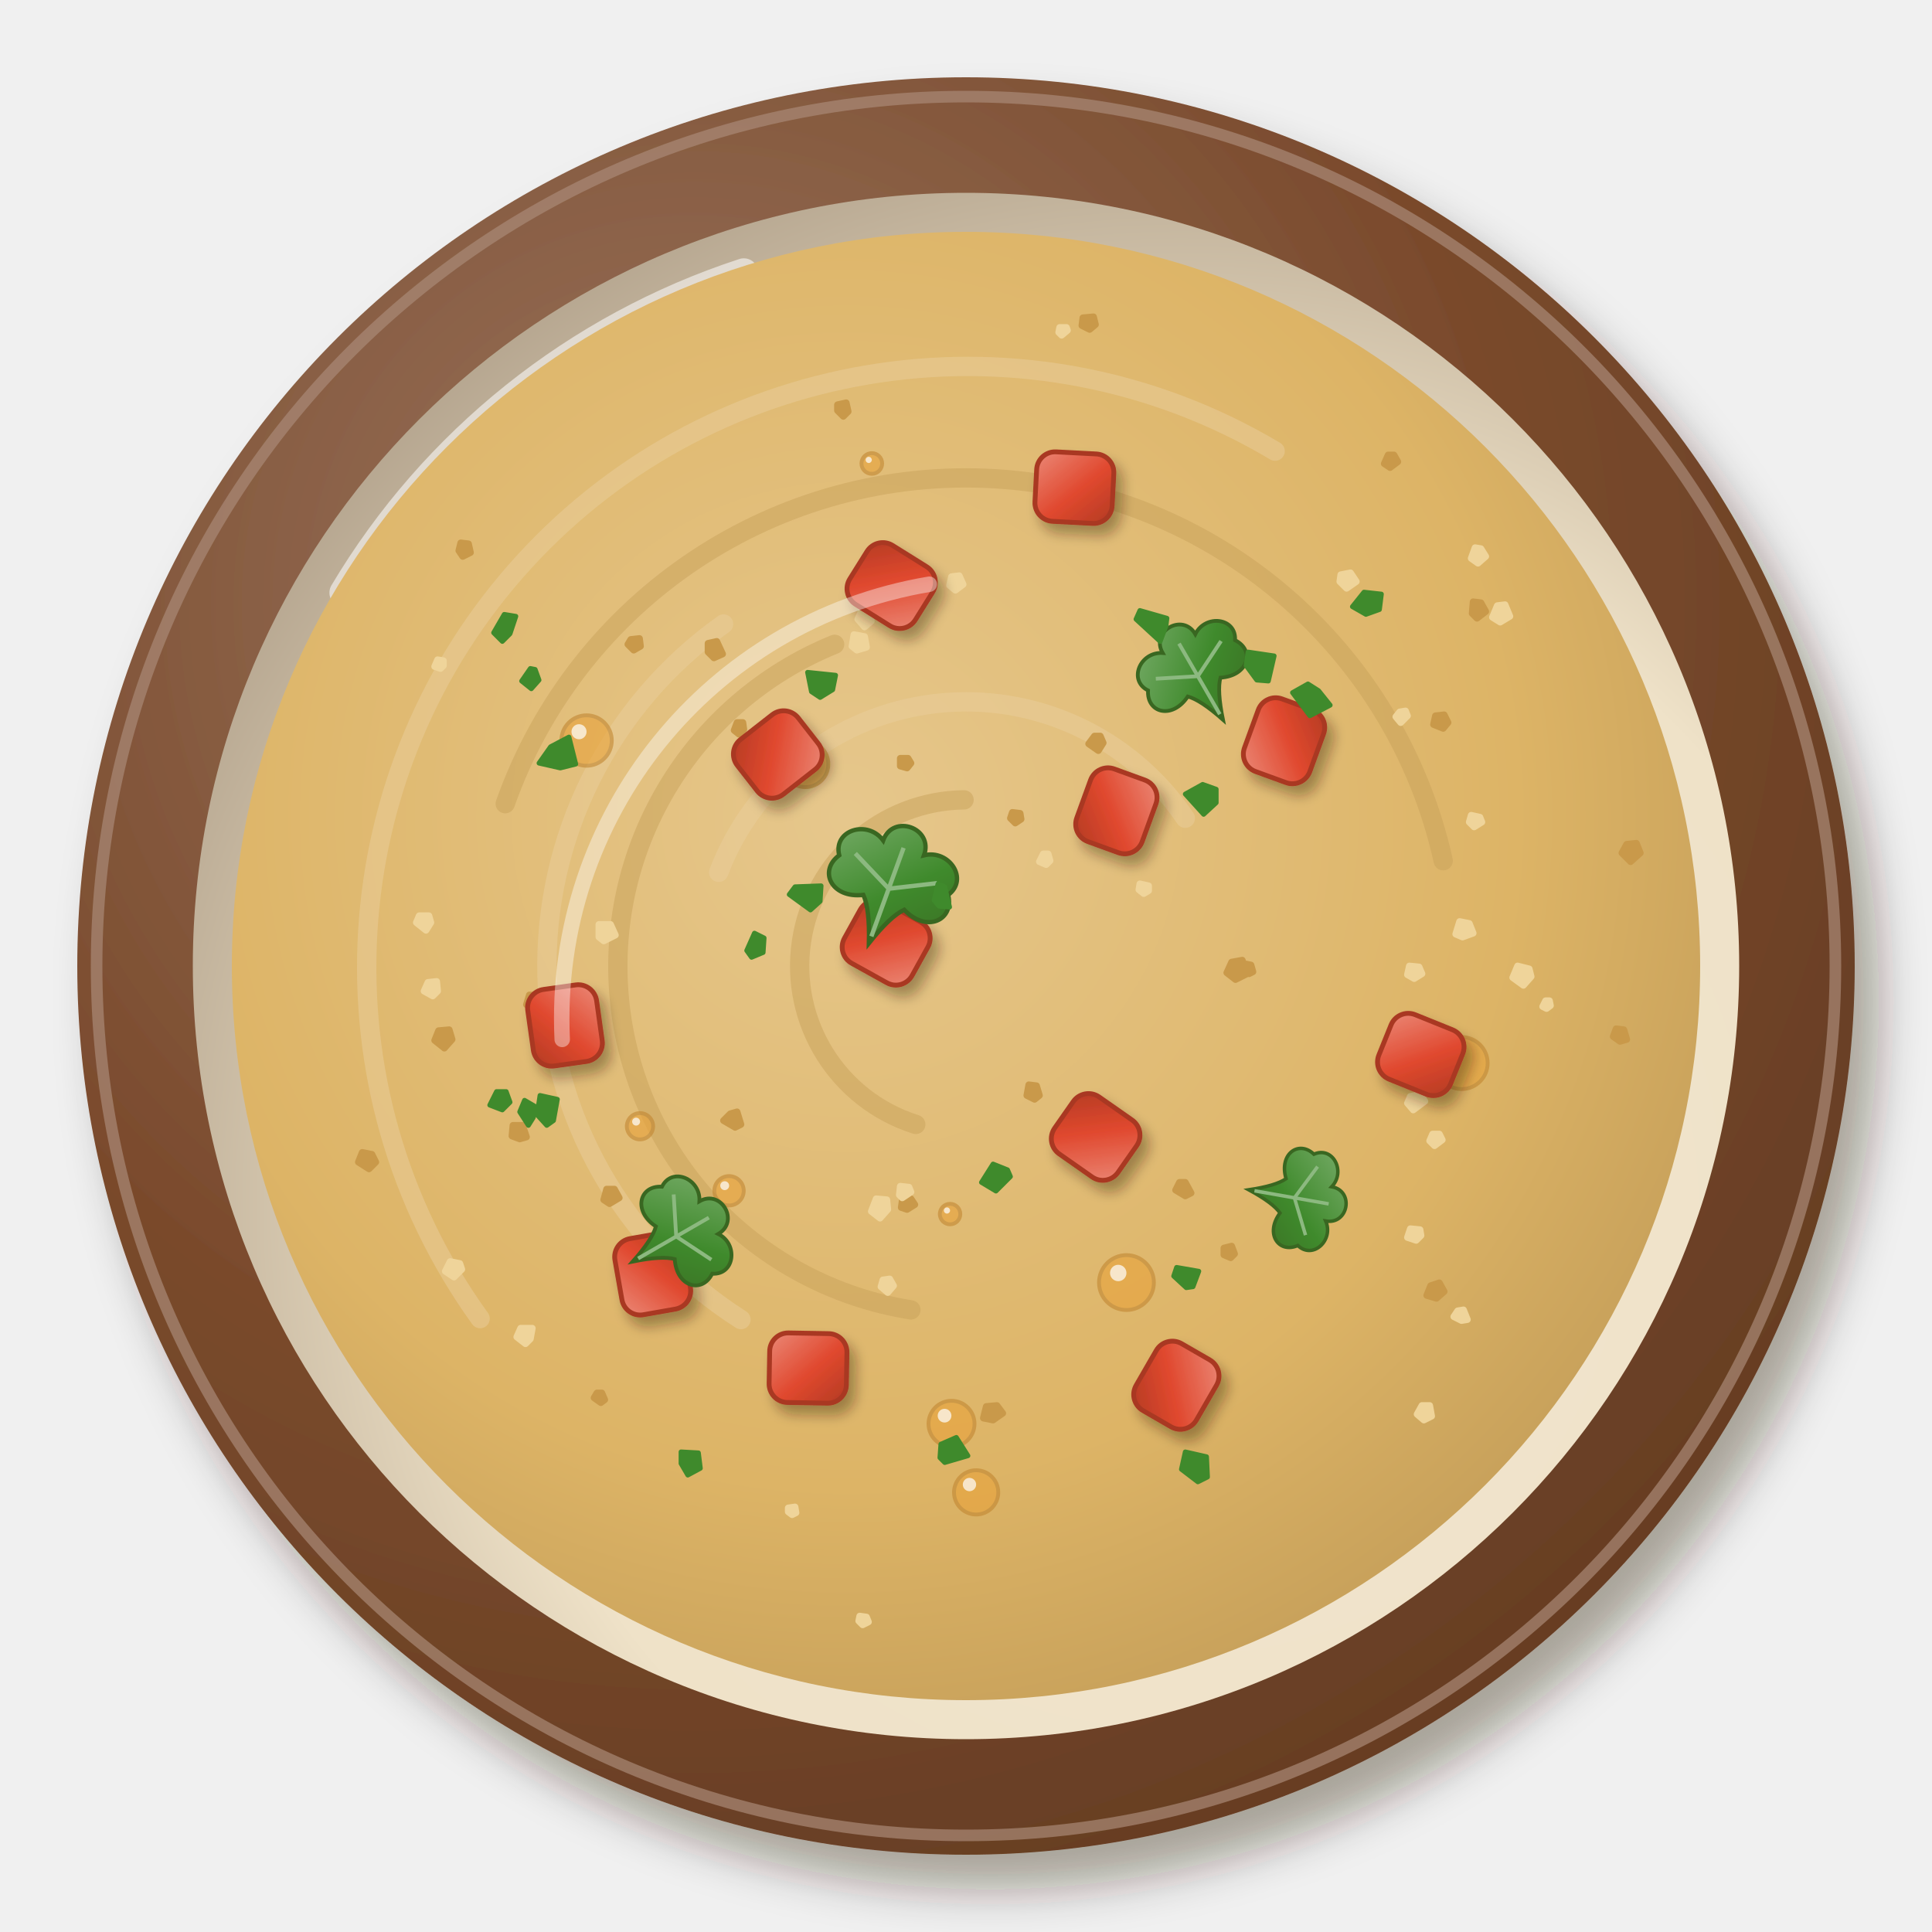
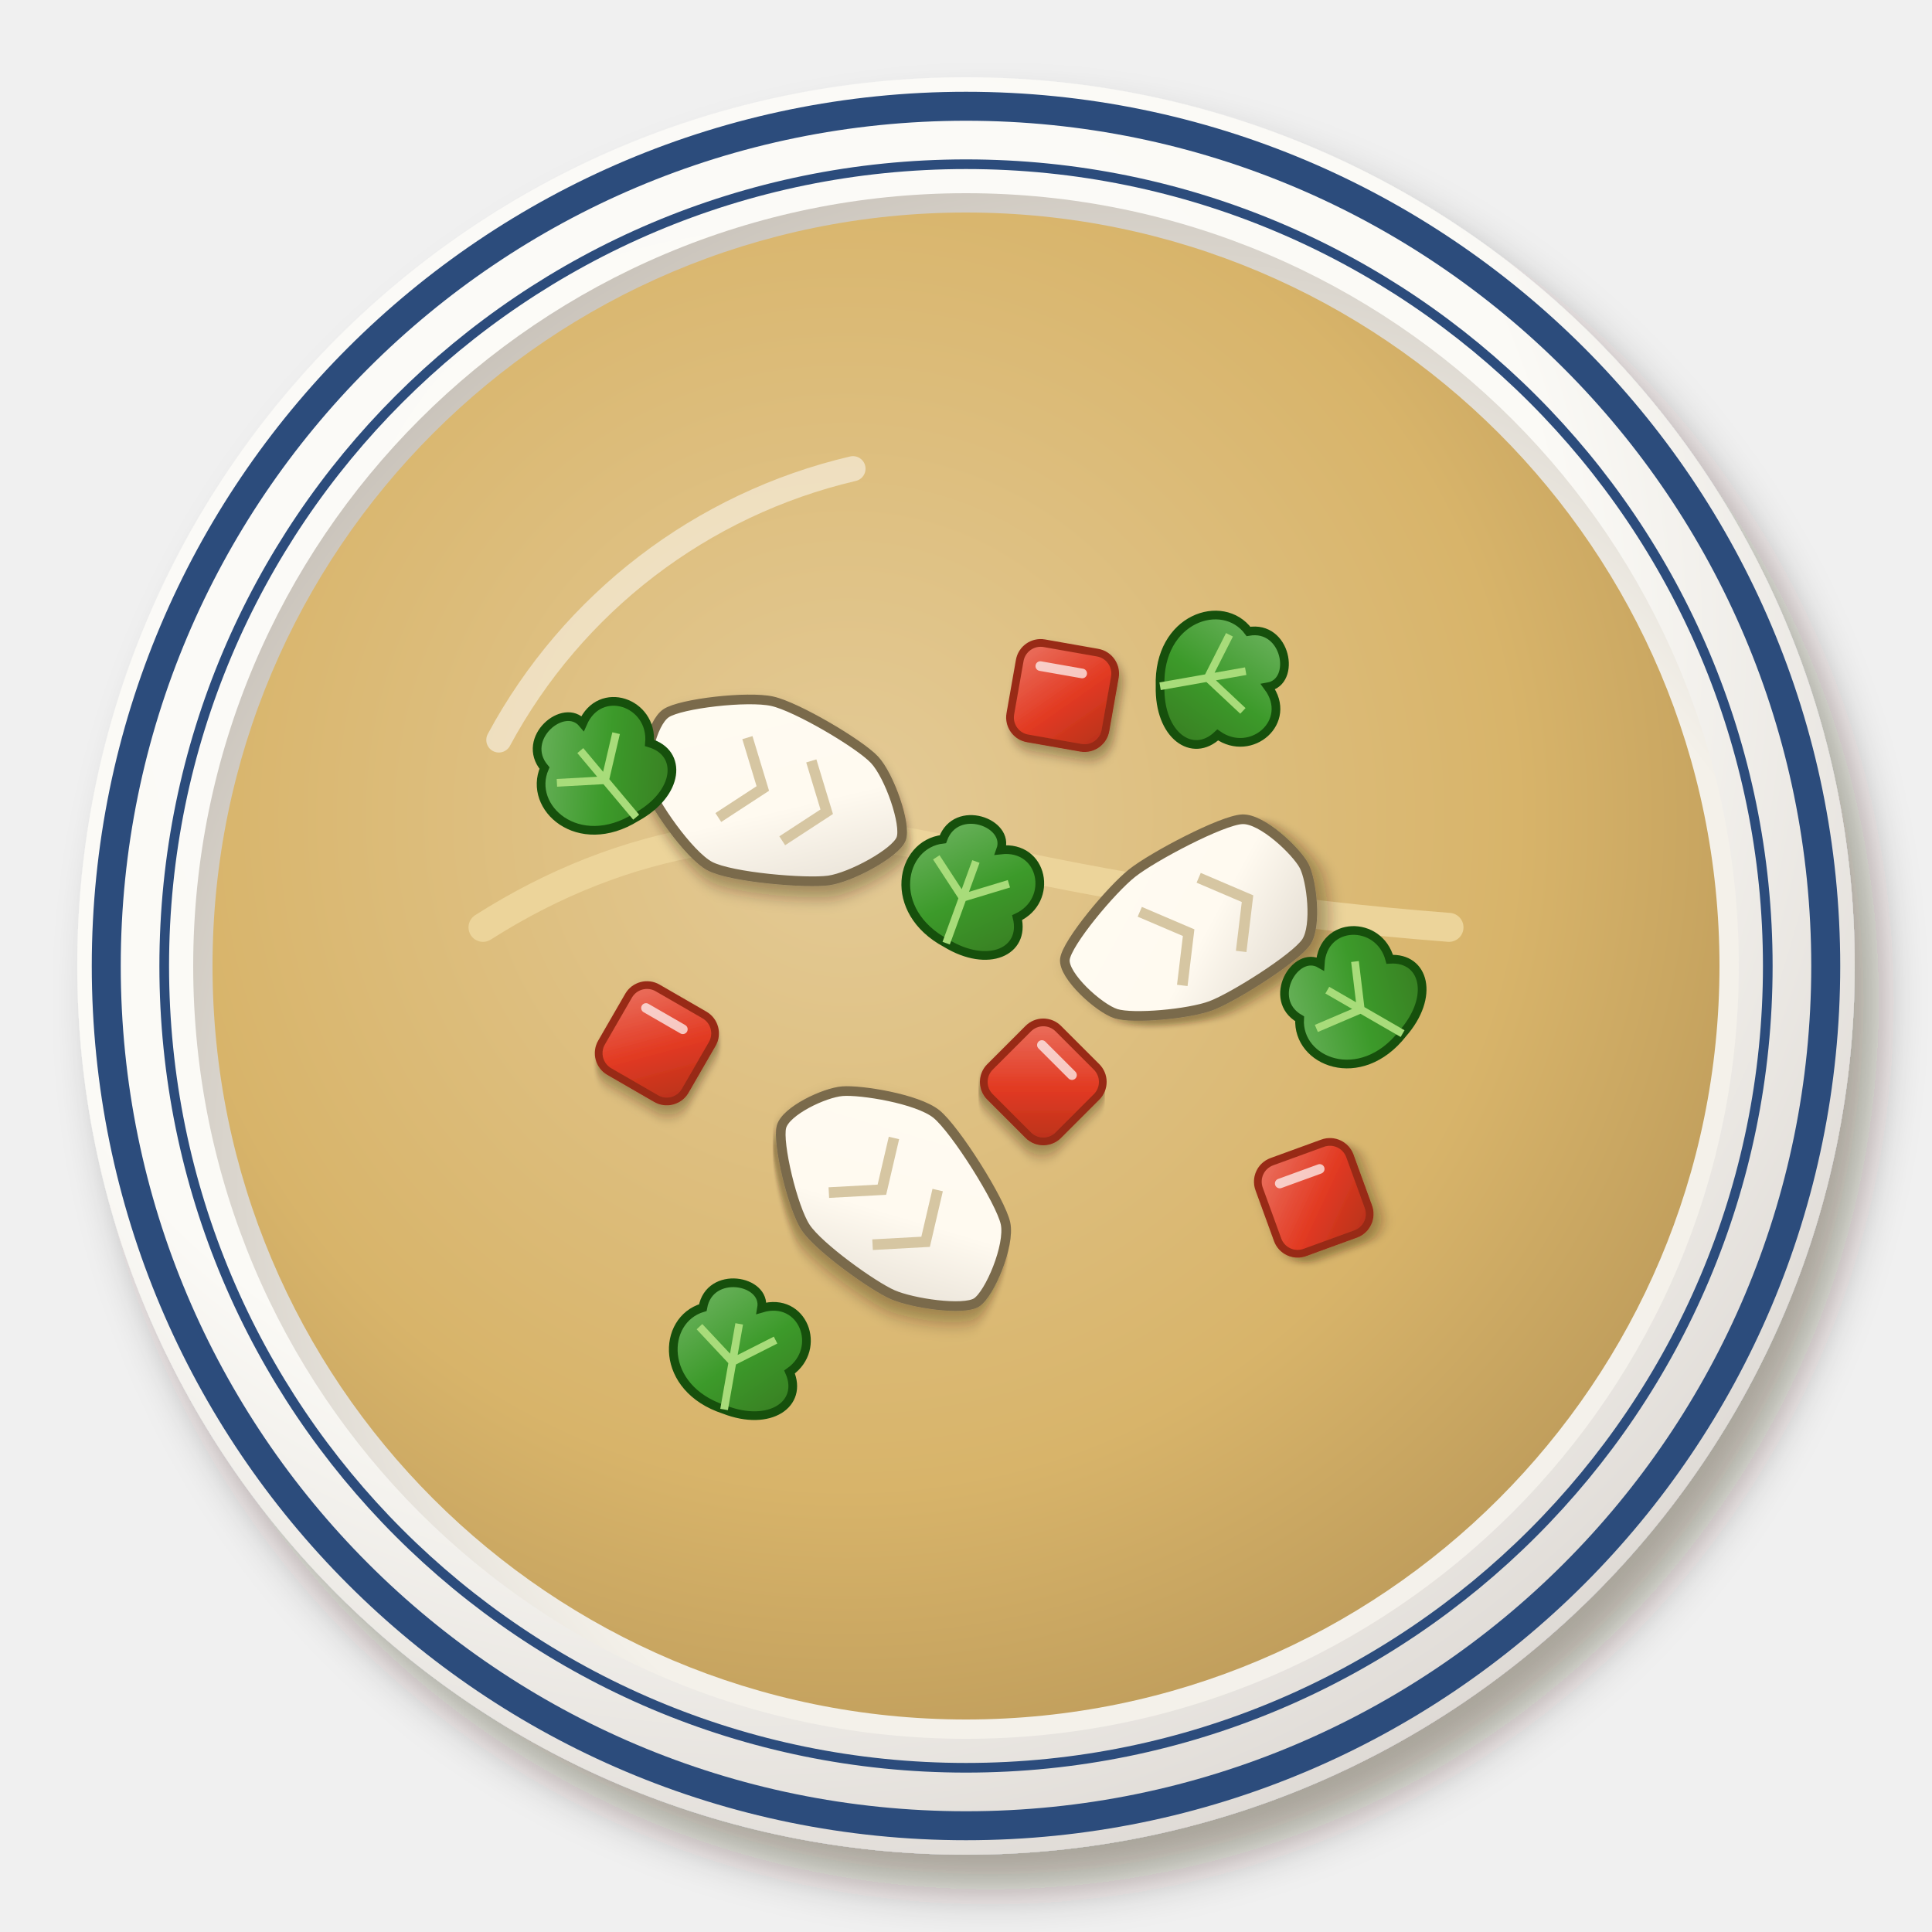
<svg xmlns="http://www.w3.org/2000/svg" viewBox="0 0 200 200" width="400" height="400">
  <defs>
    <filter id="br_pirao-1" x="-30%" y="-30%" width="160%" height="160%">
      <feDropShadow dx="2.52" dy="3.6" stdDeviation="2.34" flood-color="#2b1607" flood-opacity=".36" />
    </filter>
-     <radialGradient id="br_pirao-2" cx="0.35" cy="0.3" r=".75">
-       <stop offset="0" stop-color="#9b7761" />
-       <stop offset=".6" stop-color="#7a4a2c" />
-       <stop offset="1" stop-color="#663d23" />
+     <radialGradient id="br_pirao-2" cx="0.38" cy="0.32" r=".75">
+       <stop offset="0" stop-color="#fcfbf8" />
+       <stop offset=".6" stop-color="#fbfaf6" />
+       <stop offset="1" stop-color="#dad5d0" />
    </radialGradient>
-     <radialGradient id="br_pirao-3" cx="0.64" cy="0.66" r=".75">
-       <stop offset="0" stop-color="#f1e5cf" />
-       <stop offset=".6" stop-color="#efe2c8" />
-       <stop offset="1" stop-color="#b0a08a" />
+     <radialGradient id="br_pirao-3" cx="0.62" cy="0.64" r=".75">
+       <stop offset="0" stop-color="#f5f2ec" />
+       <stop offset=".6" stop-color="#f4f1ea" />
+       <stop offset="1" stop-color="#bfb8af" />
    </radialGradient>
    <radialGradient id="br_pirao-4" cx="0.42" cy="0.4" r=".75">
-       <stop offset="0" stop-color="#e6c78c" />
-       <stop offset=".6" stop-color="#ddb466" />
-       <stop offset="1" stop-color="#b99453" />
+       <stop offset="0" stop-color="#e4cb97" />
+       <stop offset=".6" stop-color="#d8b46a" />
+       <stop offset="1" stop-color="#b29154" />
    </radialGradient>
    <filter id="br_pirao-5" x="-30%" y="-30%" width="160%" height="160%">
      <feDropShadow dx="0.7" dy="1" stdDeviation="0.65" flood-color="#2b1607" flood-opacity=".36" />
    </filter>
    <linearGradient id="br_pirao-6" x1="0" y1="0" x2="1" y2="1">
-       <stop offset="0" stop-color="#eb8877" />
-       <stop offset=".55" stop-color="#e0482e" />
-       <stop offset="1" stop-color="#b33b24" />
+       <stop offset="0" stop-color="#fffbf2" />
+       <stop offset=".55" stop-color="#fffaf0" />
+       <stop offset="1" stop-color="#dfd8cd" />
    </linearGradient>
-     <linearGradient id="br_pirao-7" x1="0" y1="0" x2="1" y2="1">
-       <stop offset="0" stop-color="#79ad6b" />
-       <stop offset=".55" stop-color="#3f8a2c" />
-       <stop offset="1" stop-color="#3a6d23" />
+     <filter id="br_pirao-7" x="-30%" y="-30%" width="160%" height="160%">
+       <feDropShadow dx="0.56" dy="0.8" stdDeviation="0.52" flood-color="#2b1607" flood-opacity=".36" />
+     </filter>
+     <linearGradient id="br_pirao-8" x1="0" y1="0" x2="1" y2="1">
+       <stop offset="0" stop-color="#eb7564" />
+       <stop offset=".55" stop-color="#e23a22" />
+       <stop offset="1" stop-color="#b4311b" />
+     </linearGradient>
+     <linearGradient id="br_pirao-9" x1="0" y1="0" x2="1" y2="1">
+       <stop offset="0" stop-color="#77b86a" />
+       <stop offset=".55" stop-color="#3c9a2a" />
+       <stop offset="1" stop-color="#387921" />
    </linearGradient>
  </defs>
  <g filter="url(#br_pirao-1)">
    <circle cx="100" cy="100" r="92" fill="url(#br_pirao-2)" />
  </g>
-   <circle cx="100" cy="100" r="90" fill="none" stroke="#a98976" stroke-width="1.2" opacity=".7" />
-   <circle cx="100" cy="100" r="80.04" fill="url(#br_pirao-3)" />
-   <path d="M35.6,61.36 A75.44,75.44 0 0 1 77,28.24" stroke="#fff" stroke-width="3" fill="none" stroke-linecap="round" opacity=".55" />
-   <circle cx="100" cy="100" r="76" fill="url(#br_pirao-4)" />
-   <path d="M94.8,116.4 A17.2,17.2 0 0 1 99.8,82.8" stroke="#c8a15a" stroke-width="2" fill="none" stroke-linecap="round" opacity=".5" />
-   <path d="M74.4,90.3 A27.4,27.4 0 0 1 122.7,84.7" stroke="#e9ce9c" stroke-width="2" fill="none" stroke-linecap="round" opacity=".5" />
-   <path d="M94.3,135.6 A36,36 0 0 1 86.4,66.7" stroke="#c8a15a" stroke-width="2" fill="none" stroke-linecap="round" opacity=".5" />
-   <path d="M76.7,136.6 A43.4,43.4 0 0 1 74.9,64.6" stroke="#e9ce9c" stroke-width="2" fill="none" stroke-linecap="round" opacity=".5" />
-   <path d="M52.3,83.2 A50.6,50.6 0 0 1 149.4,89.1" stroke="#c8a15a" stroke-width="2" fill="none" stroke-linecap="round" opacity=".5" />
-   <path d="M49.7,136.5 A62.2,62.2 0 0 1 132,46.7" stroke="#e9ce9c" stroke-width="2" fill="none" stroke-linecap="round" opacity=".5" />
-   <path d="M94.7,124.7L93.9,125.2L93.3,125L93.4,124.3L94.3,124.1ZM144.7,47.8L143.9,48.4L143.3,48L143.7,47.1L144.3,47.1ZM114.2,76.9L113.7,77.7L112.7,77L113.3,76.2L113.9,76.2ZM149.5,133.7L148.7,134.4L147.7,134.1L148.1,133.1L149,132.8ZM149.9,74.8L149.4,75.4L148.4,75L148.6,74.1L149.5,74ZM54.5,117.7L53.8,117.9L53,117.6L53.1,116.5L54.1,116.5ZM64.1,124L63.1,124.6L62.5,124.2L62.8,123.1L63.6,123.1ZM38.9,120.3L38.2,121L37.1,120.3L37.5,119.3L38.5,119.5ZM56.5,104L55.8,104.6L54.5,104L54.8,103L56.2,103.1ZM153.8,63.3L152.9,64L152.4,63.5L152.5,62.3L153.3,62.4ZM113.4,33.6L112.8,34.1L112,33.7L112.1,32.9L113.2,32.8ZM76.7,116.4L76.1,116.7L74.9,116L75.6,115.3L76.3,115.1ZM46.8,107.6L46,108.5L45,107.7L45.4,106.7L46.5,106.6ZM62.6,144.9L62.2,145.2L61.5,144.7L61.8,144.2L62.3,144.2ZM169.8,88.3L168.8,89.2L167.9,88.3L168.4,87.4L169.4,87.3ZM94.3,79L93.9,79.5L93.2,79.3L93.2,78.5L94,78.5ZM48.7,57.2L47.9,57.6L47.5,57L47.7,56.2L48.5,56.3ZM129.7,100.6L129.3,100.8L128.7,100.6L129,99.8L129.5,99.9ZM129.1,100.8L127.9,101.4L127,100.7L127.5,99.6L128.6,99.4ZM168.4,107.6L167.7,107.8L167,107.3L167.3,106.5L168.1,106.6ZM66.3,66.9L65.6,67.3L65,66.7L65.3,66.2L66.2,66.1ZM103.8,146.3L102.8,147L101.8,146.8L102.1,145.6L103.2,145.5ZM127.8,129.8L127.4,130.2L126.7,129.9L126.7,129.2L127.5,129ZM74.8,67.7L73.9,68.1L73.3,67.5L73.3,66.6L74.2,66.4ZM105.7,84.8L105.1,85.2L104.6,84.7L104.8,84.1L105.6,84.2ZM123.3,123.5L122.7,123.8L121.7,123.2L122.1,122.4L122.7,122.4ZM77,75.5L76.5,76L76,75.6L76.3,74.8L76.9,74.8ZM87.8,42.6L87.3,43.1L86.7,42.5L86.7,41.9L87.6,41.7ZM107.6,113.4L107.1,113.8L106.3,113.4L106.5,112.3L107.3,112.4Z" fill="#c9994a" stroke="#c9994a" stroke-width=".7" stroke-linejoin="round" />
-   <path d="M89.9,167.9L89.3,168.2L88.9,167.8L89,167.3L89.7,167.4ZM147.5,114L146.3,114.9L145.7,114.2L146,113.5L147,113.3ZM153.4,85.1L152.6,85.6L152.1,85.1L152.3,84.4L153.2,84.6ZM147.1,127.9L146.6,128.4L145.7,128.1L146,127.2L147,127.3ZM92.5,133.1L91.9,133.8L91.2,133.2L91.4,132.5L92.1,132.4ZM156.3,63.8L155.3,64.4L154.5,63.9L155,62.7L155.8,62.6ZM99.7,60.5L98.9,61.1L98.3,60.6L98.5,59.7L99.3,59.6ZM91.9,125.2L91.1,126.1L90.2,125.4L90.7,124.1L91.8,124.2ZM44.6,95.5L44.1,96.3L43.1,95.5L43.4,94.8L44.4,94.8ZM108.7,89.1L108.3,89.5L107.6,89.2L108,88.4L108.5,88.4ZM45.9,68.9L45.6,69.2L45,69L45.3,68.3L45.9,68.4ZM89.7,67L88.7,67.3L88.2,66.9L88.4,65.7L89.5,65.9ZM158.5,101.1L157.7,102L156.6,101.2L157.1,100L158.3,100.3ZM149.3,118L148.5,118.6L148,118.1L148.3,117.4L149,117.4ZM90.2,64.3L89.5,64.9L88.8,64.1L89.2,63.2L90,63.4ZM153.8,57.6L153,58.3L152.3,57.8L152.7,56.7L153.3,56.8ZM118.9,92.2L118.4,92.5L117.9,92.1L118,91.5L118.9,91.7ZM160.5,104.1L160.1,104.4L159.7,104.2L160,103.6L160.4,103.6ZM147.2,100.8L146.4,101.3L145.7,100.9L145.9,100L146.9,100.1ZM110.5,34.2L109.9,34.7L109.6,34.4L109.7,33.9L110.4,33.9ZM54.9,138.6L54.4,139.1L53.5,138.4L53.9,137.5L55.1,137.5ZM63.7,96.8L62.5,97.4L62,97L62,95.7L63.2,95.7ZM140.4,60.2L139.4,60.9L138.7,60.2L138.8,59.5L139.8,59.3ZM82.4,156.6L82,156.8L81.6,156.5L81.6,156.1L82.3,156ZM45.3,102.6L44.8,103.1L43.9,102.6L44.3,101.7L45.2,101.6ZM47.8,131.4L47,132.2L46.1,131.6L46.6,130.6L47.6,130.8ZM145.7,74.1L145,74.8L144.5,74.2L144.9,73.7L145.5,73.6ZM151.9,136.6L151.3,136.7L150.5,136.3L150.9,135.7L151.5,135.6ZM152.5,96.6L151.4,97L150.7,96.7L151.1,95.4L152.1,95.6ZM148.2,146.6L147.4,147L146.7,146.4L147.2,145.5L148,145.5ZM94.3,123.4L93.4,124L93.1,123.7L93.2,122.8L94.1,122.9Z" fill="#efd49a" stroke="#efd49a" stroke-width=".7" stroke-linejoin="round" />
-   <circle cx="60.72" cy="76.66" r="2.61" fill="#e8a23a" opacity="0.6" stroke="#c28630" stroke-width=".4" />
-   <circle cx="59.94" cy="75.75" r="0.78" fill="#fff" opacity=".7" />
-   <circle cx="66.25" cy="116.59" r="1.36" fill="#e8a23a" opacity="0.6" stroke="#c28630" stroke-width=".4" />
-   <circle cx="65.85" cy="116.11" r="0.41" fill="#fff" opacity=".7" />
-   <circle cx="98.35" cy="125.68" r="1.06" fill="#e8a23a" opacity="0.6" stroke="#c28630" stroke-width=".4" />
-   <circle cx="98.03" cy="125.31" r="0.32" fill="#fff" opacity=".7" />
-   <circle cx="90.25" cy="47.98" r="1.07" fill="#e8a23a" opacity="0.6" stroke="#c28630" stroke-width=".4" />
-   <circle cx="89.93" cy="47.61" r="0.32" fill="#fff" opacity=".7" />
-   <circle cx="151.31" cy="110.05" r="2.69" fill="#e8a23a" opacity="0.6" stroke="#c28630" stroke-width=".4" />
-   <circle cx="150.5" cy="109.11" r="0.81" fill="#fff" opacity=".7" />
-   <circle cx="116.61" cy="132.77" r="2.84" fill="#e8a23a" opacity="0.6" stroke="#c28630" stroke-width=".4" />
-   <circle cx="115.76" cy="131.78" r="0.85" fill="#fff" opacity=".7" />
-   <circle cx="101.05" cy="154.49" r="2.29" fill="#e8a23a" opacity="0.6" stroke="#c28630" stroke-width=".4" />
-   <circle cx="100.36" cy="153.68" r="0.69" fill="#fff" opacity=".7" />
-   <circle cx="98.5" cy="147.39" r="2.38" fill="#e8a23a" opacity="0.6" stroke="#c28630" stroke-width=".4" />
-   <circle cx="97.78" cy="146.55" r="0.71" fill="#fff" opacity=".7" />
-   <circle cx="75.47" cy="123.27" r="1.52" fill="#e8a23a" opacity="0.6" stroke="#c28630" stroke-width=".4" />
-   <circle cx="75.02" cy="122.74" r="0.46" fill="#fff" opacity=".7" />
-   <circle cx="83.37" cy="79.1" r="2.38" fill="#e8a23a" opacity="0.6" stroke="#c28630" stroke-width=".4" />
-   <circle cx="82.65" cy="78.26" r="0.71" fill="#fff" opacity=".7" />
-   <g filter="url(#br_pirao-5)">
-     <rect transform="translate(133.3 76.82) rotate(290)" x="-4" y="-4" width="8" height="7.2" rx="1.92" fill="url(#br_pirao-6)" stroke="#a93822" stroke-width=".5" opacity="1" />
-     <rect transform="translate(92.47 60.28) rotate(212)" x="-4" y="-4" width="8" height="7.2" rx="1.92" fill="url(#br_pirao-6)" stroke="#a93822" stroke-width=".5" opacity="1" />
-     <rect transform="translate(67.96 131.8) rotate(260)" x="-4" y="-4" width="8" height="7.2" rx="1.92" fill="url(#br_pirao-6)" stroke="#a93822" stroke-width=".5" opacity="1" />
-     <rect transform="translate(113.65 117.37) rotate(215)" x="-4" y="-4" width="8" height="7.2" rx="1.92" fill="url(#br_pirao-6)" stroke="#a93822" stroke-width=".5" opacity="1" />
-     <rect transform="translate(111.2 50.88) rotate(3)" x="-4" y="-4" width="8" height="7.2" rx="1.92" fill="url(#br_pirao-6)" stroke="#a93822" stroke-width=".5" opacity="1" />
-     <rect transform="translate(121.43 143.2) rotate(120)" x="-4" y="-4" width="8" height="7.2" rx="1.92" fill="url(#br_pirao-6)" stroke="#a93822" stroke-width=".5" opacity="1" />
-     <rect transform="translate(83.64 142.02) rotate(1)" x="-4" y="-4" width="8" height="7.2" rx="1.92" fill="url(#br_pirao-6)" stroke="#a93822" stroke-width=".5" opacity="1" />
-     <rect transform="translate(146.93 109.53) rotate(22)" x="-4" y="-4" width="8" height="7.2" rx="1.92" fill="url(#br_pirao-6)" stroke="#a93822" stroke-width=".5" opacity="1" />
-     <rect transform="translate(58.09 106.21) rotate(82)" x="-4" y="-4" width="8" height="7.2" rx="1.92" fill="url(#br_pirao-6)" stroke="#a93822" stroke-width=".5" opacity="1" />
-     <rect transform="translate(115.19 83.8) rotate(110)" x="-4" y="-4" width="8" height="7.2" rx="1.92" fill="url(#br_pirao-6)" stroke="#a93822" stroke-width=".5" opacity="1" />
-     <rect transform="translate(91.93 97.23) rotate(209)" x="-4" y="-4" width="8" height="7.2" rx="1.92" fill="url(#br_pirao-6)" stroke="#a93822" stroke-width=".5" opacity="1" />
-     <rect transform="translate(80.27 77.79) rotate(142)" x="-4" y="-4" width="8" height="7.2" rx="1.92" fill="url(#br_pirao-6)" stroke="#a93822" stroke-width=".5" opacity="1" />
+   <circle cx="100" cy="100" r="89" fill="none" stroke="#2c4c7c" stroke-width="3" />
+   <circle cx="100" cy="100" r="83" fill="none" stroke="#2c4c7c" stroke-width="1" />
+   <circle cx="100" cy="100" r="80" fill="url(#br_pirao-3)" />
+   <circle cx="100" cy="100" r="78" fill="url(#br_pirao-4)" />
+   <path d="M51.64,76.6 A56.16,56.16 0 0 1 88.3,48.52" stroke="#fff" stroke-width="2.6" fill="none" stroke-linecap="round" opacity=".5" />
+   <path d="M50,96 Q72,82 98,88 T150,96" stroke="#ecd49a" stroke-width="3" fill="none" stroke-linecap="round" />
+   <g transform="translate(80 82) rotate(20)">
+     <g filter="url(#br_pirao-5)">
+       <path d="M14.14,0C14.12,1.56 10.63,5.51 8.57,6.61C6.51,7.71 -1.04,9.77 -3.5,9.43C-5.95,9.09 -11.36,5.26 -12.49,3.7C-13.62,2.15 -14.25,-2.44 -13.17,-3.9C-12.1,-5.36 -5.83,-8.49 -3.27,-8.82C-0.72,-9.16 6.72,-7.78 8.75,-6.75C10.78,-5.72 14.16,-1.56 14.14,0Z" fill="url(#br_pirao-6)" stroke="#7a6a4c" stroke-width="1" />
+     </g>
+     <path d="M-4.4,-4.4 L-1.1,0 L-4.4,4.4 M2.64,-4.4 L5.94,0 L2.64,4.4" stroke="#d6c6a2" stroke-width="1.1" fill="none" />
  </g>
-   <g transform="translate(92 92) rotate(20) scale(0.75)">
-     <path d="M0,8 C-1,5 -2,3 -3,2 C-7,4 -10,1 -8,-2 C-10,-5 -6,-8 -3,-6 C-3,-10 3,-10 3,-6 C6,-8 10,-5 8,-2 C10,1 7,4 3,2 C2,3 1,5 0,8Z" fill="url(#br_pirao-7)" stroke="#396721" stroke-width=".6" />
-     <path d="M0,7 L0,-6 M0,0 L-6,-3 M0,0 L6,-3" stroke="#8cb980" stroke-width=".6" fill="none" />
+   <g transform="translate(124 96) rotate(-30)">
+     <g filter="url(#br_pirao-5)">
+       <path d="M12.71,0C12.63,1.67 10.78,6.02 8.97,6.92C7.15,7.82 -0.44,8.11 -2.86,7.71C-5.29,7.31 -10.56,4.87 -11.81,3.5C-13.06,2.13 -14.59,-2.65 -13.57,-4.02C-12.55,-5.4 -5.77,-7.88 -3.07,-8.27C-0.37,-8.67 7.74,-8.36 9.58,-7.39C11.42,-6.43 12.78,-1.67 12.71,0Z" fill="url(#br_pirao-6)" stroke="#7a6a4c" stroke-width="1" />
+     </g>
+     <path d="M-4.4,-4.4 L-1.1,0 L-4.4,4.4 M2.64,-4.4 L5.94,0 L2.64,4.4" stroke="#d6c6a2" stroke-width="1.1" fill="none" />
  </g>
-   <g transform="translate(124 70) rotate(-30) scale(0.65)">
-     <path d="M0,8 C-1,5 -2,3 -3,2 C-7,4 -10,1 -8,-2 C-10,-5 -6,-8 -3,-6 C-3,-10 3,-10 3,-6 C6,-8 10,-5 8,-2 C10,1 7,4 3,2 C2,3 1,5 0,8Z" fill="url(#br_pirao-7)" stroke="#396721" stroke-width=".6" />
-     <path d="M0,7 L0,-6 M0,0 L-6,-3 M0,0 L6,-3" stroke="#8cb980" stroke-width=".6" fill="none" />
+   <g transform="translate(92 124) rotate(50)">
+     <g filter="url(#br_pirao-5)">
+       <path d="M14.14,0C13.92,1.6 9.96,5.13 7.94,6.13C5.92,7.13 -0.76,8.84 -3.18,8.56C-5.59,8.29 -11.79,5.18 -12.77,3.78C-13.75,2.39 -12.63,-1.89 -11.54,-3.42C-10.46,-4.95 -5.96,-8.87 -3.47,-9.36C-0.98,-9.84 7.74,-8.65 9.8,-7.56C11.85,-6.47 14.35,-1.6 14.14,0Z" fill="url(#br_pirao-6)" stroke="#7a6a4c" stroke-width="1" />
+     </g>
+     <path d="M-4.4,-4.4 L-1.1,0 L-4.4,4.4 M2.64,-4.4 L5.94,0 L2.64,4.4" stroke="#d6c6a2" stroke-width="1.1" fill="none" />
  </g>
-   <g transform="translate(70 128) rotate(60) scale(0.65)">
-     <path d="M0,8 C-1,5 -2,3 -3,2 C-7,4 -10,1 -8,-2 C-10,-5 -6,-8 -3,-6 C-3,-10 3,-10 3,-6 C6,-8 10,-5 8,-2 C10,1 7,4 3,2 C2,3 1,5 0,8Z" fill="url(#br_pirao-7)" stroke="#396721" stroke-width=".6" />
-     <path d="M0,7 L0,-6 M0,0 L-6,-3 M0,0 L6,-3" stroke="#8cb980" stroke-width=".6" fill="none" />
+   <g transform="translate(110 72) rotate(10)">
+     <g filter="url(#br_pirao-7)">
+       <rect x="-5" y="-5" width="10" height="10" rx="2.2" fill="url(#br_pirao-8)" stroke="#982b17" stroke-width=".8" />
+     </g>
+     <path d="M-2.8,-2.6 L1.6,-2.6" stroke="#fff" stroke-width="1" stroke-linecap="round" opacity=".7" />
  </g>
-   <g transform="translate(134 124) rotate(100) scale(0.6)">
-     <path d="M0,8 C-1,5 -2,3 -3,2 C-7,4 -10,1 -8,-2 C-10,-5 -6,-8 -3,-6 C-3,-10 3,-10 3,-6 C6,-8 10,-5 8,-2 C10,1 7,4 3,2 C2,3 1,5 0,8Z" fill="url(#br_pirao-7)" stroke="#396721" stroke-width=".6" />
-     <path d="M0,7 L0,-6 M0,0 L-6,-3 M0,0 L6,-3" stroke="#8cb980" stroke-width=".6" fill="none" />
+   <g transform="translate(68 108) rotate(30)">
+     <g filter="url(#br_pirao-7)">
+       <rect x="-5" y="-5" width="10" height="10" rx="2.2" fill="url(#br_pirao-8)" stroke="#982b17" stroke-width=".8" />
+     </g>
+     <path d="M-2.8,-2.6 L1.6,-2.6" stroke="#fff" stroke-width="1" stroke-linecap="round" opacity=".7" />
  </g>
-   <path d="M84.9,93.3L83.9,94.2L81.7,92.6L82.3,91.8L85,91.7ZM125,152.9L124,153.4L122.3,152.1L122.7,150.3L124.9,150.8ZM55.8,70.4L55,71.3L54,70.5L54.9,69.2L55.4,69.3ZM142.8,63.1L141.4,63.6L140,62.8L141.2,61.3L143,61.5ZM125.9,83.1L124.6,84.3L122.7,82.2L124.5,81.2L125.9,81.7ZM123.5,133.2L122.8,133.3L121.5,132.1L121.8,131.2L124.1,131.6ZM57.3,116L56.6,116.5L55.6,115.4L55.9,113.4L57.7,113.8ZM100.2,150.7L97.8,151.4L97.3,150.9L97.4,149.5L99,148.8ZM52.8,114.1L52,114.9L50.7,114.4L51.4,113L52.4,113ZM86.2,71.4L84.9,72.2L84,71.6L83.6,69.6L86.5,69.9ZM98.3,93.9L97.2,93.8L96.7,93.2L97.1,91.5L97.8,91.8ZM131.3,70.5L130.1,70.4L129,68.9L129.2,67.5L131.9,67.9ZM55.2,115.7L54.7,116.5L53.8,115.1L54.3,113.9L55.5,114.6ZM137.7,73L135.6,74.1L133.8,71.7L135.4,70.8L136.5,71.5ZM52.8,65.6L52,66.4L51.1,65.5L52.2,63.6L53.4,63.8ZM79,98.6L77.8,99.1L77.3,98.4L78.1,96.6L79.1,97.1ZM59.6,79.1L58,79.5L55.8,79L57,77.3L58.9,76.3ZM120.7,64.8L120.1,66.4L117.6,64.1L118,63.2L120.8,64ZM104.6,121.8L103.1,123.3L101.6,122.4L102.8,120.5L104.3,121.1ZM72.5,152L71.2,152.7L70.5,151.5L70.5,150.3L72.3,150.4Z" fill="#3f8a2c" stroke="#3f8a2c" stroke-width=".5" stroke-linejoin="round" />
-   <path d="M58.2,107.6 A45.6,45.6 0 0 1 96.2,60.48" stroke="#fff" stroke-width="1.6" fill="none" stroke-linecap="round" opacity="0.4" />
+   <g transform="translate(136 124) rotate(-20)">
+     <g filter="url(#br_pirao-7)">
+       <rect x="-5" y="-5" width="10" height="10" rx="2.2" fill="url(#br_pirao-8)" stroke="#982b17" stroke-width=".8" />
+     </g>
+     <path d="M-2.8,-2.6 L1.6,-2.6" stroke="#fff" stroke-width="1" stroke-linecap="round" opacity=".7" />
+   </g>
+   <g transform="translate(108 112) rotate(45)">
+     <g filter="url(#br_pirao-7)">
+       <rect x="-5" y="-5" width="10" height="10" rx="2.2" fill="url(#br_pirao-8)" stroke="#982b17" stroke-width=".8" />
+     </g>
+     <path d="M-2.8,-2.6 L1.6,-2.6" stroke="#fff" stroke-width="1" stroke-linecap="round" opacity=".7" />
+   </g>
+   <g transform="translate(100 92) rotate(20)">
+     <path d="M0,6 C-7,5 -8,-2 -4,-4 C-4,-8 2,-8 2,-5 C6,-7 9,-2 6,1 C8,4 5,7 0,6Z" fill="url(#br_pirao-9)" stroke="#16500c" stroke-width=".9" />
+     <path d="M0,6 L0,-3 M0,1 L-4,-2 M0,1 L4,-2" stroke="#a8dc7a" stroke-width=".8" fill="none" />
+   </g>
+   <g transform="translate(62 80) rotate(-40)">
+     <path d="M0,6 C-7,5 -8,-2 -4,-4 C-4,-8 2,-8 2,-5 C6,-7 9,-2 6,1 C8,4 5,7 0,6Z" fill="url(#br_pirao-9)" stroke="#16500c" stroke-width=".9" />
+     <path d="M0,6 L0,-3 M0,1 L-4,-2 M0,1 L4,-2" stroke="#a8dc7a" stroke-width=".8" fill="none" />
+   </g>
+   <g transform="translate(126 70) rotate(80)">
+     <path d="M0,6 C-7,5 -8,-2 -4,-4 C-4,-8 2,-8 2,-5 C6,-7 9,-2 6,1 C8,4 5,7 0,6Z" fill="url(#br_pirao-9)" stroke="#16500c" stroke-width=".9" />
+     <path d="M0,6 L0,-3 M0,1 L-4,-2 M0,1 L4,-2" stroke="#a8dc7a" stroke-width=".8" fill="none" />
+   </g>
+   <g transform="translate(76 140) rotate(10)">
+     <path d="M0,6 C-7,5 -8,-2 -4,-4 C-4,-8 2,-8 2,-5 C6,-7 9,-2 6,1 C8,4 5,7 0,6Z" fill="url(#br_pirao-9)" stroke="#16500c" stroke-width=".9" />
+     <path d="M0,6 L0,-3 M0,1 L-4,-2 M0,1 L4,-2" stroke="#a8dc7a" stroke-width=".8" fill="none" />
+   </g>
+   <g transform="translate(140 104) rotate(-60)">
+     <path d="M0,6 C-7,5 -8,-2 -4,-4 C-4,-8 2,-8 2,-5 C6,-7 9,-2 6,1 C8,4 5,7 0,6Z" fill="url(#br_pirao-9)" stroke="#16500c" stroke-width=".9" />
+     <path d="M0,6 L0,-3 M0,1 L-4,-2 M0,1 L4,-2" stroke="#a8dc7a" stroke-width=".8" fill="none" />
+   </g>
</svg>
